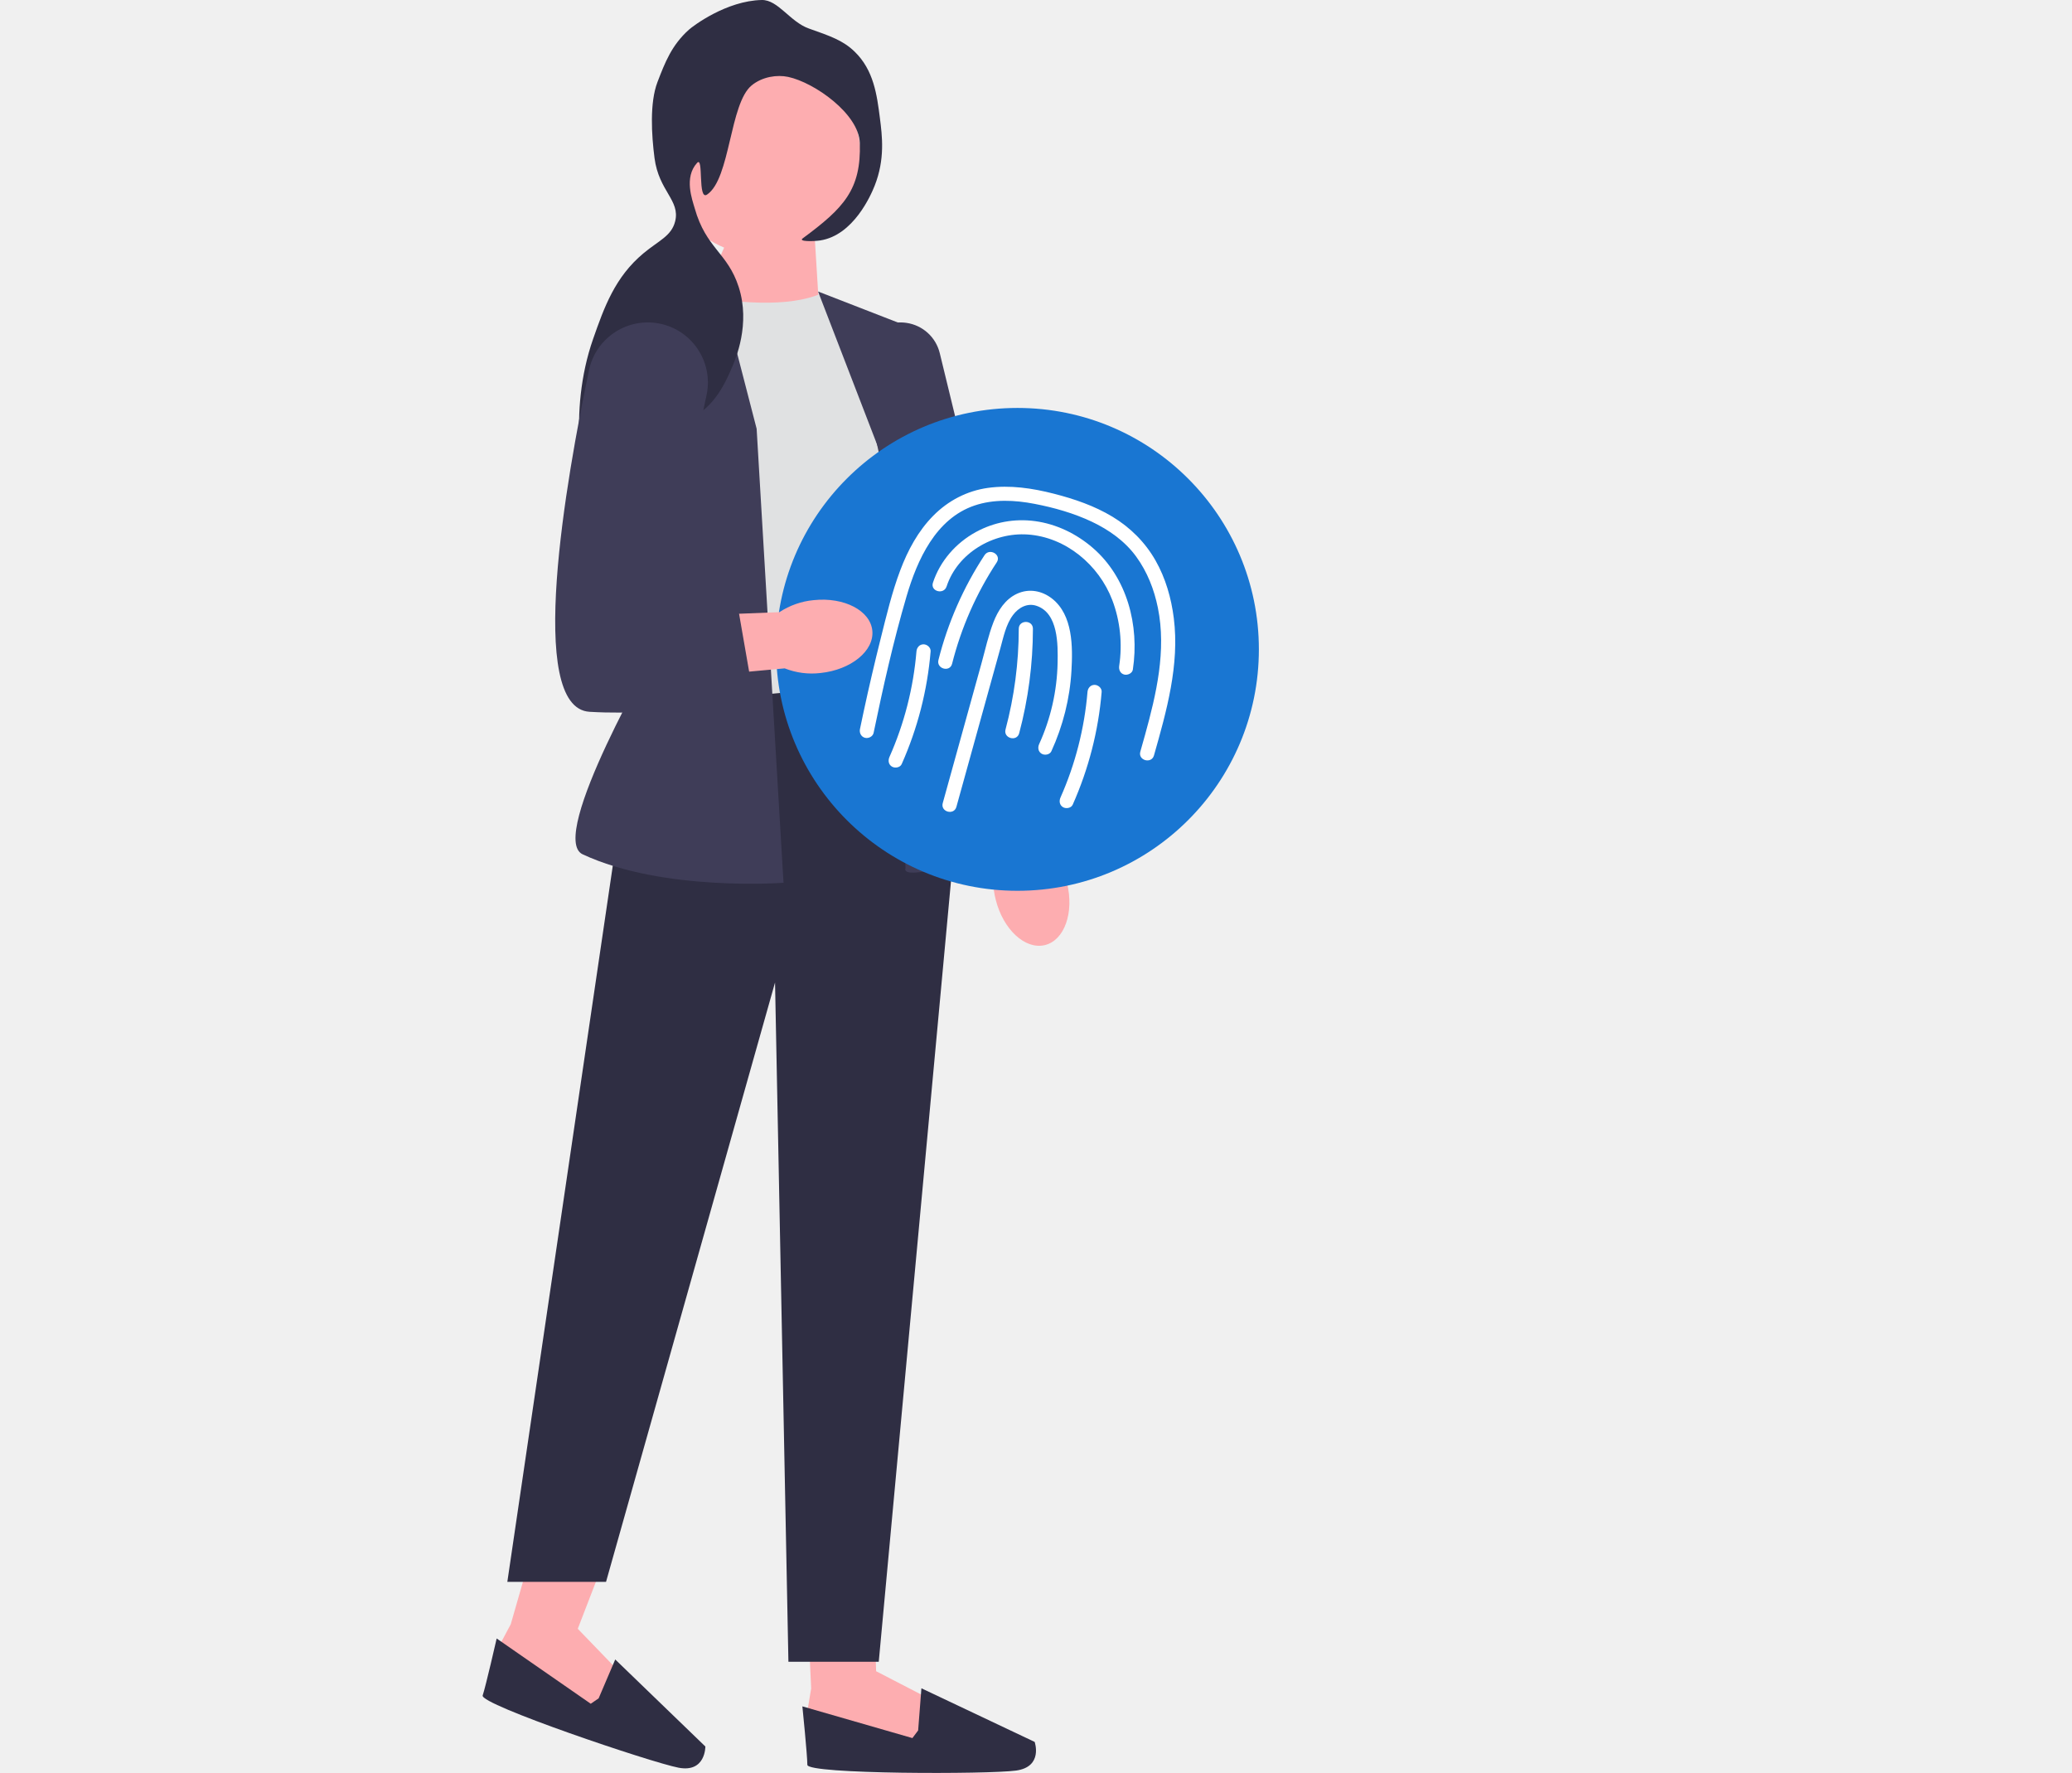
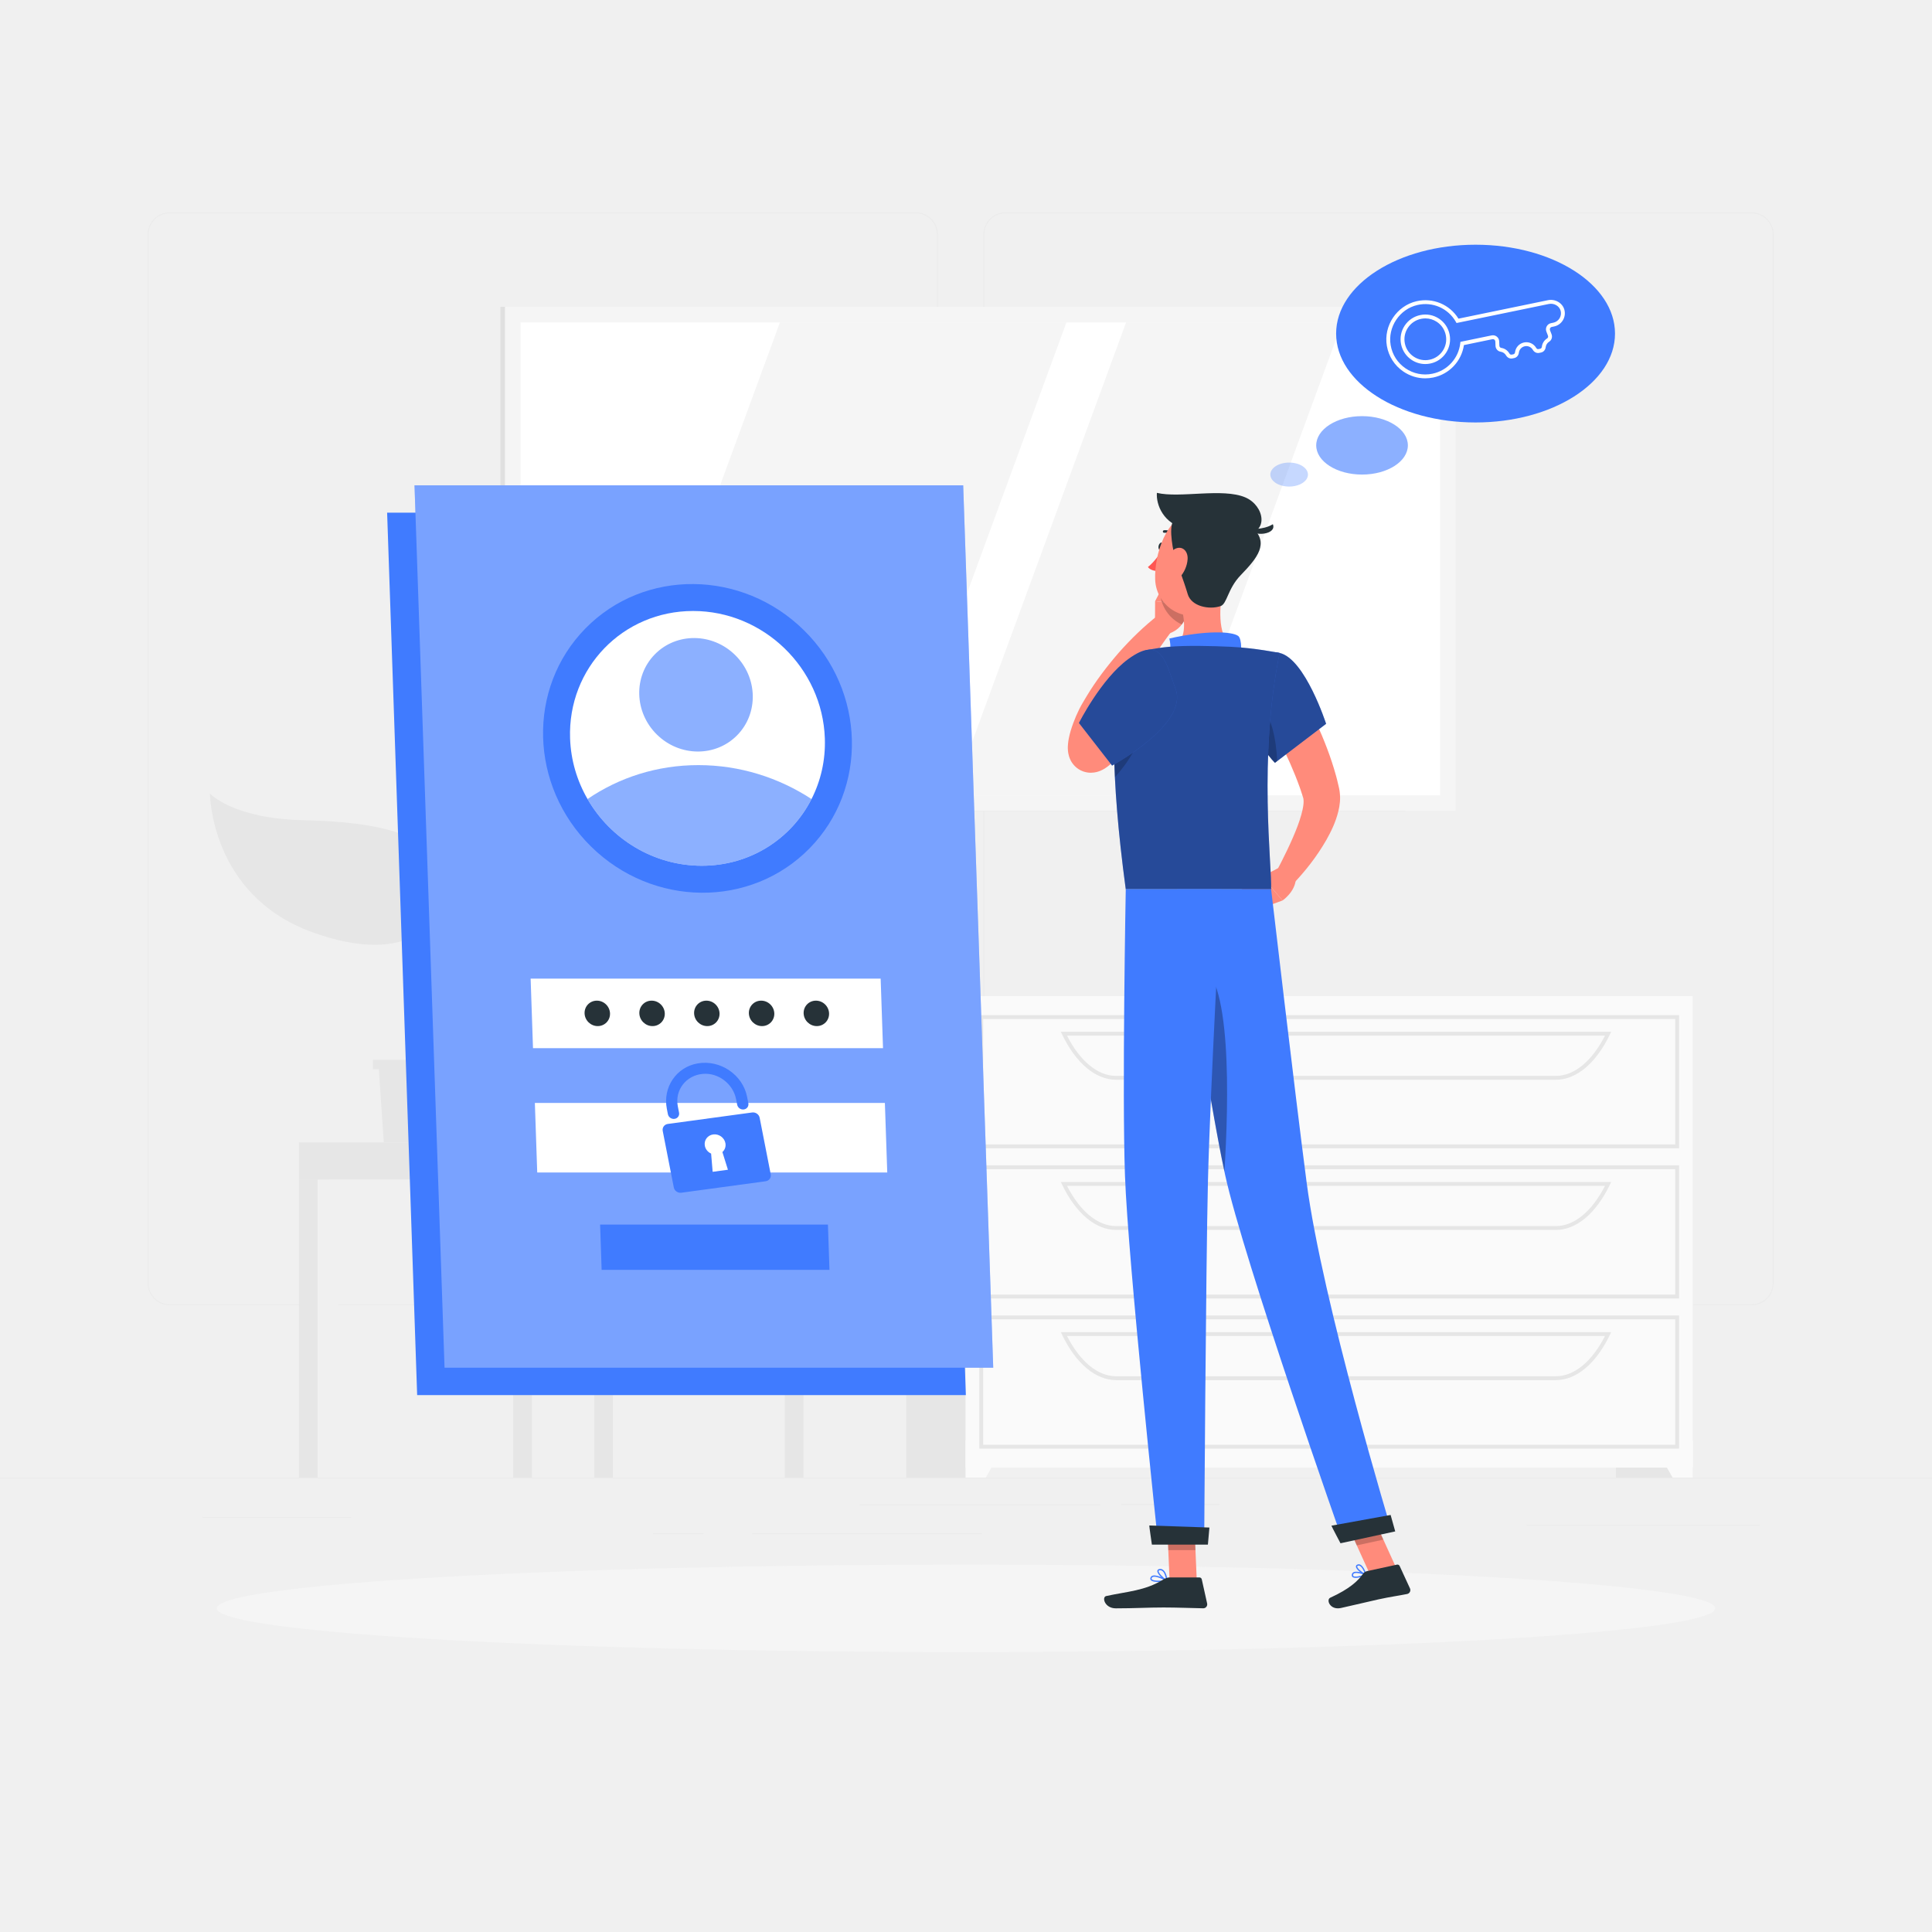
- <svg xmlns="http://www.w3.org/2000/svg" width="731.67" height="625.997" viewBox="0 0 731.67 625.997">
-   <path id="uuid-5ef434d5-ec3b-4be2-96d4-c13c471d6de8-482" d="M376.763,311.697c2.62,10.501-.885,20.354-7.829,22.007-6.944,1.653-14.695-5.518-17.315-16.023-1.106-4.182-1.156-8.566-.145-12.784l-10.519-44.63,21.864-4.459,8.049,44.471c2.886,3.291,4.907,7.207,5.894,11.418,0,0,0,0,0,0Z" fill="#fdadb0" />
-   <g>
-     <polygon points="285.095 566.897 286.442 596.149 285.093 604.244 289.814 613.687 326.913 617.734 328.937 600.196 309.376 590.078 308.807 573.55 285.095 566.897" fill="#fdadb0" />
-     <path d="M324.215,610.989l-2.024,2.698-38.852-11.196s1.753,17.267,1.753,20.639,64.08,3.373,73.723,2.024,6.546-10.118,6.546-10.118l-39.988-18.929-1.158,14.881h0Z" fill="#2f2e43" />
-   </g>
-   <g>
-     <polygon points="188.439 545.365 180.354 573.509 176.486 580.746 177.937 591.204 211.79 606.911 219.319 590.943 204.025 575.097 213.619 550.219 188.439 545.365" fill="#fdadb0" />
-     <path d="M211.392,599.657l-2.781,1.909-33.225-23.041s-3.865,16.92-4.945,20.115,59.631,23.703,69.198,25.51,9.44-7.491,9.44-7.491l-31.827-30.73-5.86,13.728h0l-0-0Z" fill="#2f2e43" />
-   </g>
-   <polygon points="287.71 83.967 289.127 106.973 246.169 109.152 259.471 78.842 287.71 83.967" fill="#fdadb0" />
-   <path d="M290.223,103.531c-11.514,5.136-29.931,3.731-50.802,0l-3.262,144.597s65.288,13.126,87.735-11.093l-11.814-118.145-21.857-15.359s0,0,0,0Z" fill="#e0e1e2" />
-   <polygon points="316.805 240.579 224.635 249.689 179.15 558.536 214.002 558.536 273.682 346.909 278.408 586.743 310.307 586.743 337.48 293.153 316.805 240.579" fill="#2f2e43" />
-   <path d="M252.524,94.671l-30.968,18.326c-11.731,6.942-17.261,20.957-13.431,34.039l23.934,81.747s-38.975,66.957-26.31,72.865c28.459,13.274,70.927,10.042,70.927,10.042l-9.491-160.309-14.66-56.709,0,0s0-0,0-0Z" fill="#3f3d58" />
-   <path d="M288.877,102.924l35.016,13.604,8.27,101.014,23.16,81.376c-39.228,14.319-35.565,7.646-35.565,7.646l-6.498-140.415-24.383-63.225,0,0s0-0,0-0Z" fill="#3f3d58" />
-   <path d="M340.031,297.196l-.12-.553-35.794-165.551c-1-4.626,.279-9.262,3.508-12.722,3.23-3.46,7.769-5.053,12.453-4.372,5.777,.84,10.402,5.048,11.782,10.721l39.316,161.606-31.146,10.871h-0Z" fill="#3f3d58" />
-   <circle cx="269.07" cy="55.227" r="34.852" fill="#fdadb0" />
-   <path d="M285.651,10.073c7.677,2.698,12.069,4.242,16.093,8.118,6.797,6.548,7.918,15.298,8.961,23.429,.815,6.36,1.87,14.584-1.855,23.98-1.271,3.206-7.437,17.492-19.238,19.298-2.318,.354-7.759,.448-6.191-.71,14.515-10.716,20.71-17.186,20.202-33.702-.315-10.262-15.996-21.342-25.308-23.334-3.922-.839-9.144-.073-12.889,3.002-7.826,6.424-7.492,32.991-15.744,38.544-3.394,2.284-1.132-13.793-3.524-11.186-4.718,5.144-1.692,13.022-.844,16.022,4.022,14.231,11.604,15.624,15.532,27.776,4.241,13.12-1.097,25.473-2.362,28.402-2.202,5.096-5.98,13.841-14.614,18.036-10.958,5.325-19.596-1.609-24.69,4.336-2.848,3.323-1.307,6.843-6.451,17.18-1.679,3.374-2.519,5.062-3.262,5.002-3.517-.283-9.212-28.438-.002-54.658,3.865-11.004,7.652-21.784,17.803-30.215,5.367-4.457,9.868-6.061,11.149-11.265,1.83-7.436-5.77-10.609-7.293-22.341-1.042-8.024-1.773-19.499,1.06-26.854,2.675-6.946,4.997-12.975,11.076-18.442,1.46-1.313,13.245-10.238,25.741-10.49,5.753-.116,9.979,7.728,16.649,10.072h0Z" fill="#2f2e43" />
-   <g>
-     <circle cx="359.294" cy="229.28" r="85.243" fill="#1976d2" />
+ <svg xmlns="http://www.w3.org/2000/svg" version="1.1" x="0px" y="0px" viewBox="0 0 500 500" style="enable-background:new 0 0 500 500;" xml:space="preserve">
+   <g id="Background_Complete">
    <g>
-       <path d="M337.725,284.894c5.175-18.666,10.349-37.333,15.524-55.999,1.102-3.974,1.954-8.388,4.476-11.76,1.949-2.607,5.016-4.313,8.261-3.241,7.737,2.556,7.612,13.721,7.475,20.235-.207,9.833-2.427,19.643-6.513,28.594-.56,1.227-.35,2.691,.897,3.42,1.075,.629,2.857,.337,3.42-.897,4.091-8.962,6.523-18.555,7.089-28.398,.488-8.493,.525-19.693-6.837-25.482-3.598-2.829-8.19-3.67-12.408-1.714-4.168,1.932-6.714,5.933-8.315,10.076-1.78,4.606-2.84,9.546-4.158,14.299l-4.246,15.316c-3.162,11.407-6.325,22.814-9.487,34.222-.861,3.105,3.962,4.431,4.821,1.329h0v0h-0Z" fill="#fff" />
-       <path d="M359.896,258.897c3.202-12.019,4.838-24.447,4.852-36.885,.004-3.217-4.996-3.222-5,0-.013,12.017-1.579,23.944-4.673,35.556-.829,3.113,3.993,4.44,4.821,1.329h-0Z" fill="#fff" />
-       <path d="M308.494,258.752c3.351-16.157,6.978-32.366,11.629-48.204,3.771-12.843,10.274-27.397,23.998-32.054,6.816-2.313,14.204-1.94,21.18-.598,6.918,1.331,13.925,3.311,20.301,6.34,6.036,2.867,11.619,6.82,15.592,12.264,3.922,5.375,6.365,11.612,7.681,18.107,3.055,15.073-.541,30.471-4.57,44.999-.536,1.934-1.084,3.864-1.633,5.794-.881,3.101,3.942,4.424,4.821,1.329,4.452-15.663,9.077-32.025,7.003-48.463-.897-7.109-2.891-14.093-6.445-20.35-3.642-6.412-8.896-11.653-15.195-15.462-6.353-3.842-13.504-6.288-20.665-8.123-7.606-1.95-15.522-3.15-23.356-2.06-7.387,1.027-14.043,4.53-19.274,9.818-5.359,5.418-8.983,12.187-11.657,19.262-2.949,7.803-4.875,15.999-6.904,24.077-2.144,8.538-4.145,17.112-6,25.717-.451,2.091-.892,4.184-1.327,6.278-.274,1.321,.385,2.701,1.746,3.075,1.239,.34,2.8-.418,3.075-1.746h0Z" fill="#fff" />
-       <path d="M334.263,207.066c3.899-11.831,16.455-19.156,28.611-18.344,13.475,.9,25.154,10.741,29.885,23.124,2.811,7.358,3.636,15.457,2.454,23.243-.202,1.333,.336,2.688,1.746,3.075,1.182,.325,2.871-.403,3.075-1.746,2.362-15.562-1.979-32.52-14.226-43.043-5.743-4.935-12.777-8.35-20.307-9.373-7.241-.983-14.541,.357-20.952,3.882-7.032,3.867-12.587,10.205-15.108,17.854-1.009,3.063,3.817,4.376,4.821,1.329h0l0-0Z" fill="#fff" />
-       <path d="M323.625,229.998c-1.074,12.826-4.307,25.509-9.537,37.273-.548,1.233-.358,2.686,.897,3.42,1.065,.623,2.869,.343,3.42-.897,5.614-12.626,9.066-26.024,10.219-39.796,.113-1.347-1.23-2.5-2.5-2.5-1.446,0-2.387,1.149-2.5,2.5h0Z" fill="#fff" />
-       <path d="M384.021,244.315c-1.074,12.826-4.307,25.509-9.537,37.273-.548,1.233-.358,2.686,.897,3.42,1.065,.623,2.869,.343,3.42-.897,5.614-12.626,9.066-26.024,10.219-39.796,.113-1.347-1.23-2.5-2.5-2.5-1.446,0-2.387,1.149-2.5,2.5h0l0-0Z" fill="#fff" />
-       <path d="M336.205,234.364c3.215-12.749,8.542-24.831,15.769-35.814,1.774-2.696-2.554-5.203-4.317-2.524-7.444,11.313-12.962,23.878-16.273,37.009-.787,3.121,4.034,4.452,4.821,1.329h0v0h-0Z" fill="#fff" />
+       <rect y="382.398" style="fill:#EBEBEB;" width="500" height="0.25" />
+       <rect x="290.208" y="389.208" style="fill:#EBEBEB;" width="25.459" height="0.25" />
+       <rect x="395.111" y="394.619" style="fill:#EBEBEB;" width="60.333" height="0.25" />
+       <rect x="222.459" y="389.333" style="fill:#EBEBEB;" width="62.333" height="0.25" />
+       <rect x="169" y="396.814" style="fill:#EBEBEB;" width="13.041" height="0.25" />
+       <rect x="194.708" y="396.814" style="fill:#EBEBEB;" width="59.376" height="0.25" />
+       <rect x="52.459" y="392.592" style="fill:#EBEBEB;" width="38.454" height="0.25" />
+       <path style="fill:#EBEBEB;" d="M237.014,337.8H43.915c-3.147,0-5.708-2.561-5.708-5.708V60.66c0-3.147,2.561-5.708,5.708-5.708    h193.099c3.146,0,5.707,2.561,5.707,5.708v271.432C242.721,335.239,240.16,337.8,237.014,337.8z M43.915,55.203    c-3.01,0-5.458,2.448-5.458,5.458v271.432c0,3.01,2.448,5.458,5.458,5.458h193.099c3.009,0,5.457-2.448,5.457-5.458V60.66    c0-3.009-2.448-5.458-5.457-5.458H43.915z" />
+       <path style="fill:#EBEBEB;" d="M453.31,337.8H260.212c-3.147,0-5.707-2.561-5.707-5.708V60.66c0-3.147,2.561-5.708,5.707-5.708    H453.31c3.148,0,5.708,2.561,5.708,5.708v271.432C459.019,335.239,456.458,337.8,453.31,337.8z M260.212,55.203    c-3.009,0-5.457,2.448-5.457,5.458v271.432c0,3.01,2.448,5.458,5.457,5.458H453.31c3.01,0,5.458-2.448,5.458-5.458V60.66    c0-3.009-2.448-5.458-5.458-5.458H260.212z" />
+     </g>
+     <g>
+       <g>
+         <g>
+           <polygon style="fill:#E6E6E6;" points="195.962,295.667 129.561,295.667 125.53,249.167 191.931,249.167     " />
+           <polygon style="fill:#F0F0F0;" points="199.401,295.667 133.001,295.667 128.97,249.167 195.37,249.167     " />
+           <polygon style="fill:#FFFFFF;" points="142.077,285.681 139.863,259.152 186.293,259.152 188.506,285.681     " />
+         </g>
+         <g>
+           <rect x="203.099" y="295.667" style="fill:#E6E6E6;" width="7.791" height="86.73" />
+           <rect x="207.938" y="295.667" style="fill:#F0F0F0;" width="5.411" height="86.73" />
+           <rect x="137.939" y="295.667" transform="matrix(-1 -1.224647e-16 1.224647e-16 -1 351.2875 600.9061)" style="fill:#F0F0F0;" width="75.409" height="9.573" />
+           <rect x="132.814" y="305.239" style="fill:#E6E6E6;" width="7.791" height="77.157" />
+           <rect x="137.653" y="305.239" style="fill:#F0F0F0;" width="5.411" height="77.157" />
+           <rect x="77.357" y="305.239" style="fill:#E6E6E6;" width="7.791" height="77.157" />
+           <rect x="82.196" y="305.239" style="fill:#F0F0F0;" width="5.411" height="77.157" />
+           <rect x="153.796" y="305.239" style="fill:#E6E6E6;" width="7.791" height="77.157" />
+           <rect x="158.635" y="305.239" style="fill:#F0F0F0;" width="5.411" height="77.157" />
+           <rect x="77.357" y="295.667" style="fill:#E6E6E6;" width="60.582" height="9.573" />
+         </g>
+       </g>
+       <g>
+         <g>
+           <rect x="129.508" y="79.414" style="fill:#E0E0E0;" width="234.33" height="130.456" />
+           <rect x="130.691" y="79.414" style="fill:#F5F5F5;" width="246.015" height="130.456" />
+           <rect x="192.49" y="25.653" transform="matrix(-1.836970e-16 1 -1 -1.836970e-16 398.3402 -109.0576)" style="fill:#FFFFFF;" width="122.417" height="237.976" />
+           <polygon style="fill:#F5F5F5;" points="231.066,205.85 275.996,83.433 201.846,83.433 156.916,205.85     " />
+           <polygon style="fill:#F5F5F5;" points="302.441,205.85 347.37,83.433 291.434,83.433 246.505,205.85     " />
+         </g>
+       </g>
+       <g>
+         <g>
+           <rect x="418.192" y="257.803" style="fill:#E6E6E6;" width="19.919" height="124.595" />
+           <polygon style="fill:#FAFAFA;" points="432.874,382.398 438.111,382.398 438.111,372.805 427.382,372.805     " />
+           <rect x="234.535" y="257.803" style="fill:#E6E6E6;" width="19.919" height="124.595" />
+           <rect x="249.883" y="257.803" style="fill:#FAFAFA;" width="188.228" height="122.007" />
+           <path style="fill:#E6E6E6;" d="M434.548,297.169H253.446v-34.458h181.102V297.169z M254.446,296.169h179.102v-32.458H254.446      V296.169z" />
+           <path style="fill:#E6E6E6;" d="M402.667,279.441H288.845c-5.286,0-10.375-4.264-13.96-11.698l-0.346-0.717h142.435l-0.346,0.717      C413.043,275.177,407.954,279.441,402.667,279.441z M276.141,268.026c3.384,6.631,7.984,10.415,12.704,10.415h113.822      c4.72,0,9.321-3.784,12.705-10.415H276.141z" />
+           <polygon style="fill:#FAFAFA;" points="255.121,382.398 249.883,382.398 249.883,372.805 260.612,372.805     " />
+           <path style="fill:#E6E6E6;" d="M434.548,336.036H253.446v-34.458h181.102V336.036z M254.446,335.036h179.102v-32.458H254.446      V335.036z" />
+           <path style="fill:#E6E6E6;" d="M402.667,318.307H288.845c-5.286,0-10.375-4.264-13.96-11.698l-0.346-0.717h142.435l-0.346,0.717      C413.043,314.044,407.954,318.307,402.667,318.307z M276.141,306.892c3.384,6.631,7.984,10.415,12.704,10.415h113.822      c4.721,0,9.321-3.784,12.705-10.415H276.141z" />
+           <path style="fill:#E6E6E6;" d="M434.548,374.902H253.446v-34.459h181.102V374.902z M254.446,373.902h179.102v-32.459H254.446      V373.902z" />
+           <path style="fill:#E6E6E6;" d="M402.667,357.173H288.845c-5.286,0-10.375-4.264-13.96-11.698l-0.346-0.717h142.435l-0.346,0.717      C413.043,352.91,407.954,357.173,402.667,357.173z M276.141,345.758c3.384,6.631,7.984,10.415,12.704,10.415h113.822      c4.721,0,9.321-3.784,12.705-10.415H276.141z" />
+         </g>
+       </g>
+       <g>
+         <polygon style="fill:#E6E6E6;" points="120.983,274.283 120.983,276.701 119.435,276.701 118.157,295.667 99.322,295.667      98.045,276.701 96.497,276.701 96.497,274.283    " />
+         <path style="fill:#E6E6E6;" d="M114.784,227.211c-1.548-11.297-16.795-14.524-36.142-14.938     c-18.411-0.393-24.308-6.908-24.308-6.908s0.058,26.379,26.587,35.93C106.112,250.364,116.335,238.528,114.784,227.211z" />
+         <path style="fill:#E6E6E6;" d="M105.379,252.824c0.323-4.647,7.742-13.186,25.587-9.304c12.904,2.807,17.701-3.882,17.701-3.882     s-1.195,18.879-20.601,24.555C109.638,269.583,104.81,260.996,105.379,252.824z" />
+         <path style="fill:#E6E6E6;" d="M109.45,281.404c0.195,0,0.389-0.083,0.526-0.244c1.294-1.529,0.235-5.19-1.229-10.258     c-1.88-6.504-4.219-14.597-2.238-20.475c1.118-3.318,2.502-6.243,3.839-9.073c2.801-5.924,5.22-11.04,3.202-16.383     c-0.134-0.356-0.531-0.535-0.887-0.401c-0.355,0.134-0.535,0.531-0.401,0.887c1.811,4.796-0.382,9.435-3.159,15.308     c-1.292,2.731-2.755,5.827-3.899,9.221c-2.119,6.286,0.287,14.609,2.22,21.297c1.14,3.944,2.318,8.021,1.501,8.987     c-0.245,0.29-0.209,0.724,0.081,0.97C109.135,281.35,109.293,281.404,109.45,281.404z" />
+       </g>
    </g>
  </g>
-   <path id="uuid-ed8d5917-2465-4251-8a73-24d647765b28-483" d="M287.343,211.895c10.763-1.132,20.032,3.711,20.702,10.817,.67,7.106-7.511,13.783-18.278,14.914-4.295,.513-8.643-.048-12.68-1.637l-45.66,4.201-1.371-22.272,45.159-1.776c3.661-2.399,7.82-3.855,12.128-4.246,0,0,0,0,0,0Z" fill="#fdadb0" />
-   <path d="M231.713,114.053h-0c-11.053-1.557-21.422,5.711-23.719,16.633-8.015,38.108-22.397,119.281,.192,120.637,29.536,1.772,57.891-5.316,57.891-5.316l-7.089-40.76-23.038-2.363,13.552-63.386c2.573-12.035-5.601-23.728-17.788-25.444l0-0Z" fill="#3f3d58" />
+   <g id="Background_Simple" style="display:none;">
+     <g style="display:inline;">
+       <path style="fill:#407BFF;" d="M401.846,174.319c-6.792,54.216-54.298,108.35-106.533,143.215    C160.271,408.349,29.8,254.244,62.722,198.895c24.713-56.144,101.785-40.721,134.573-62.792    C381.586,11.179,408.24,128.945,401.846,174.319z" />
+       <path style="opacity:0.9;fill:#FFFFFF;" d="M401.846,174.319c-6.792,54.216-54.298,108.35-106.533,143.215    C160.271,408.349,29.8,254.244,62.722,198.895c24.713-56.144,101.785-40.721,134.573-62.792    C381.586,11.179,408.24,128.945,401.846,174.319z" />
+     </g>
+   </g>
+   <g id="Shadow_1_">
+     <ellipse id="_x3C_Path_x3E__191_" style="fill:#F5F5F5;" cx="250" cy="416.238" rx="193.889" ry="11.323" />
+   </g>
+   <g id="Login">
+     <g>
+       <polygon style="fill:#407BFF;" points="249.96,361.048 107.96,361.048 100.188,132.681 242.188,132.681   " />
+       <g>
+         <polygon style="fill:#407BFF;" points="257.047,353.961 115.047,353.961 107.274,125.594 249.274,125.594    " />
+         <polygon style="opacity:0.3;fill:#FFFFFF;" points="257.047,353.961 115.047,353.961 107.274,125.594 249.274,125.594    " />
+       </g>
+       <g>
+         <ellipse transform="matrix(0.7011 -0.7131 0.7131 0.7011 -82.3091 185.8367)" style="fill:#407BFF;" cx="180.503" cy="191.093" rx="39.269" ry="40.629" />
+         <path style="fill:#FFFFFF;" d="M213.469,191.089c0.194,5.693-1.068,11.038-3.449,15.703     c-5.211,10.275-15.862,17.263-28.395,17.263c-12.532,0-23.659-6.988-29.57-17.263c-2.698-4.664-4.324-10.009-4.518-15.703     c-0.62-18.21,13.635-32.966,31.844-32.966C197.59,158.123,212.849,172.879,213.469,191.089z" />
+         <path style="opacity:0.6;fill:#407BFF;" d="M210.019,206.792c-5.211,10.275-15.862,17.263-28.395,17.263     c-12.532,0-23.659-6.988-29.57-17.263c8.111-5.544,17.96-8.781,28.683-8.781C191.462,198.011,201.531,201.247,210.019,206.792z" />
+         <ellipse transform="matrix(0.7011 -0.7131 0.7131 0.7011 -74.3786 182.1882)" style="opacity:0.6;fill:#407BFF;" cx="180.119" cy="179.811" rx="14.437" ry="14.937" />
+       </g>
+       <polygon style="fill:#FFFFFF;" points="228.524,271.261 137.94,271.261 137.327,253.261 227.912,253.261   " />
+       <polygon style="fill:#FFFFFF;" points="229.62,303.434 139.035,303.434 138.422,285.434 229.007,285.434   " />
+       <path style="fill:#407BFF;" d="M194.658,287.908l-21.829,2.968c-0.897,0.122-1.487,0.939-1.317,1.807l2.866,14.628    c0.171,0.874,1.042,1.486,1.939,1.365l21.829-2.968c0.897-0.122,1.488-0.933,1.317-1.807l-2.866-14.628    C196.427,288.404,195.555,287.786,194.658,287.908z M188.386,302.727l-3.952,0.538l-0.398-4.721    c-0.841-0.371-1.45-1.117-1.622-1.996c-0.28-1.43,0.686-2.755,2.153-2.955c1.462-0.199,2.883,0.802,3.164,2.232    c0.172,0.879-0.121,1.747-0.776,2.322L188.386,302.727z" />
+       <path style="fill:#407BFF;" d="M192.504,287.124L192.504,287.124c-0.798,0.108-1.568-0.434-1.72-1.211l-0.281-1.432    c-0.772-3.941-4.54-6.916-8.619-6.561c-4.36,0.38-7.283,4.23-6.467,8.394l0.322,1.645c0.152,0.777-0.371,1.495-1.169,1.603l0,0    c-0.798,0.108-1.568-0.434-1.72-1.211l-0.273-1.396c-1.076-5.492,2.381-10.772,7.974-11.745c5.88-1.024,11.678,2.942,12.799,8.665    l0.322,1.645C193.824,286.297,193.301,287.015,192.504,287.124z" />
+       <polygon style="fill:#407BFF;" points="214.667,328.639 155.703,328.639 155.305,316.922 214.268,316.922   " />
+       <path style="fill:#263238;" d="M186.218,262.261c0.062,1.818-1.362,3.292-3.18,3.292s-3.342-1.474-3.404-3.292    c-0.062-1.818,1.362-3.292,3.18-3.292S186.156,260.443,186.218,262.261z" />
+       <path style="fill:#263238;" d="M172.045,262.261c0.062,1.818-1.362,3.292-3.18,3.292c-1.818,0-3.342-1.474-3.404-3.292    c-0.062-1.818,1.362-3.292,3.18-3.292S171.983,260.443,172.045,262.261z" />
+       <path style="fill:#263238;" d="M157.872,262.261c0.062,1.818-1.362,3.292-3.18,3.292c-1.818,0-3.342-1.474-3.404-3.292    c-0.062-1.818,1.362-3.292,3.18-3.292C156.286,258.969,157.81,260.443,157.872,262.261z" />
+       <path style="fill:#263238;" d="M200.391,262.261c0.062,1.818-1.362,3.292-3.18,3.292s-3.342-1.474-3.404-3.292    c-0.062-1.818,1.362-3.292,3.18-3.292C198.805,258.969,200.329,260.443,200.391,262.261z" />
+       <path style="fill:#263238;" d="M214.564,262.261c0.062,1.818-1.362,3.292-3.18,3.292c-1.818,0-3.342-1.474-3.404-3.292    c-0.062-1.818,1.362-3.292,3.18-3.292S214.503,260.443,214.564,262.261z" />
+     </g>
+   </g>
+   <g id="Character_1_">
+     <g>
+       <path style="fill:#FF8B7B;" d="M333.91,174.281c1.333,2.135,2.435,4.184,3.579,6.311c1.139,2.106,2.169,4.273,3.18,6.456    c1.989,4.383,3.769,8.905,5.099,13.731c0.178,0.592,0.314,1.22,0.462,1.835l0.219,0.925l0.109,0.462l0.13,0.762    c0.286,2.032,0.035,3.689-0.312,5.151c-0.717,2.914-1.873,5.238-3.112,7.456c-2.529,4.391-5.481,8.131-8.886,11.673l-4.211-3.188    c2.076-3.94,4.128-8.068,5.637-12.037c0.731-1.974,1.346-3.983,1.526-5.632c0.087-0.811,0.029-1.508-0.083-1.767l-0.395-1.222    c-0.164-0.502-0.31-1.001-0.508-1.507c-1.441-4.035-3.274-8.088-5.269-12.084c-1.967-3.981-4.147-8.034-6.293-11.817    L333.91,174.281z" />
+       <path style="fill:#FF8B7B;" d="M331.236,224.425l-4.591,2.437l5.278,6.18c0,0,3.295-2.229,3.444-5.633L331.236,224.425z" />
+       <polygon style="fill:#FF8B7B;" points="320.466,230.673 326.122,235.16 331.923,233.043 326.644,226.863   " />
+       <path style="fill:#263238;" d="M301.151,141.564c-0.113,0.556-0.499,0.947-0.863,0.873c-0.363-0.074-0.566-0.584-0.453-1.14    c0.113-0.556,0.499-0.947,0.863-0.873C301.061,140.498,301.264,141.009,301.151,141.564z" />
+       <path style="fill:#FF5652;" d="M300.703,142.522c0,0-1.916,2.95-3.622,4.215c0.797,1.118,2.555,1.038,2.555,1.038L300.703,142.522    z" />
+       <path style="fill:#FF8B7B;" d="M298.901,162.138l0.043-6.554l8.68,1.049c0,0-0.149,5.636-4.996,7.293L298.901,162.138z" />
+       <polygon style="fill:#FF8B7B;" points="301.396,150.864 307.508,152.62 307.625,156.633 298.944,155.584   " />
+       <path style="opacity:0.2;" d="M307.51,152.62l-6.11-1.76l-1.19,2.28c0.15,3.87,2.51,7.05,5.64,8.48c1.7-2.23,1.77-4.99,1.77-4.99    L307.51,152.62z" />
+       <path style="fill:#263238;" d="M303.814,138.891c0.081,0,0.162-0.029,0.226-0.089c0.135-0.125,0.143-0.336,0.018-0.471    c-1.251-1.354-2.769-1.113-2.835-1.102c-0.181,0.031-0.303,0.203-0.272,0.384c0.031,0.181,0.205,0.302,0.383,0.273l0,0    c0.05-0.008,1.237-0.182,2.235,0.898C303.635,138.855,303.724,138.891,303.814,138.891z" />
+       <path style="fill:#FF8B7B;" d="M316.591,151.683c-1.009,5.146-1.618,12.275,1.982,15.709c0,0-1.407,5.22-10.968,5.22    c-10.514,0-5.058-4.581-5.058-4.581c4.37-1.356,4.332-6.334,3.332-10.333L316.591,151.683z" />
+       <path style="fill:#407BFF;" d="M320.542,170.833c0.936-1.326,0.899-5.515-0.101-6.254c-1.614-1.193-8.517-1.467-17.816,0.671    c1.001,4.058-1.143,6.185-1.143,6.185L320.542,170.833z" />
+       <path style="fill:#407BFF;" d="M351.795,408.237c-0.706,0.153-1.411,0.193-1.751-0.096c-0.143-0.122-0.286-0.354-0.161-0.774    c0.066-0.221,0.21-0.386,0.429-0.49c0.95-0.453,3.132,0.436,3.225,0.474c0.061,0.025,0.101,0.083,0.103,0.149    c0.002,0.066-0.035,0.126-0.094,0.155C353.212,407.816,352.504,408.084,351.795,408.237z M350.651,407.113    c-0.072,0.016-0.137,0.037-0.195,0.065c-0.132,0.063-0.215,0.156-0.253,0.284c-0.089,0.3,0.022,0.394,0.059,0.425    c0.378,0.322,1.783,0.025,2.772-0.371C352.362,407.28,351.276,406.978,350.651,407.113z" />
+       <path style="fill:#407BFF;" d="M353.509,407.668c-0.027,0.006-0.055,0.005-0.082-0.003c-0.795-0.232-2.496-1.441-2.517-2.238    c-0.004-0.145,0.047-0.407,0.426-0.539c0.246-0.086,0.494-0.066,0.738,0.059c0.94,0.48,1.534,2.428,1.559,2.511    c0.018,0.059,0.002,0.122-0.041,0.165C353.568,407.646,353.54,407.661,353.509,407.668z M351.518,405.182    c-0.024,0.005-0.049,0.012-0.073,0.02c-0.206,0.072-0.203,0.173-0.202,0.216c0.012,0.472,1.135,1.42,1.958,1.804    c-0.206-0.562-0.676-1.671-1.278-1.978C351.785,405.173,351.652,405.153,351.518,405.182z" />
+       <path style="fill:#407BFF;" d="M299.865,409.417c-0.903,0-1.775-0.124-2.067-0.53c-0.102-0.142-0.183-0.384,0.014-0.728    c0.11-0.193,0.288-0.324,0.528-0.39c1.171-0.318,3.629,1.082,3.733,1.142c0.06,0.035,0.092,0.103,0.081,0.171    s-0.064,0.123-0.132,0.137C301.573,409.309,300.706,409.417,299.865,409.417z M298.749,408.053c-0.117,0-0.226,0.012-0.322,0.038    c-0.154,0.042-0.26,0.118-0.326,0.233c-0.118,0.207-0.075,0.31-0.032,0.368c0.327,0.455,2.105,0.465,3.413,0.28    C300.829,408.638,299.571,408.053,298.749,408.053z" />
+       <path style="fill:#407BFF;" d="M301.989,409.223c-0.023,0-0.046-0.005-0.068-0.015c-0.849-0.381-2.531-1.902-2.402-2.698    c0.03-0.187,0.163-0.419,0.62-0.466c0.342-0.035,0.651,0.062,0.924,0.286c0.895,0.735,1.084,2.629,1.092,2.71    c0.006,0.059-0.021,0.117-0.069,0.151C302.058,409.212,302.023,409.223,301.989,409.223z M300.273,406.371    c-0.033,0-0.066,0.002-0.1,0.005c-0.3,0.03-0.319,0.148-0.325,0.187c-0.077,0.477,1.065,1.673,1.932,2.193    c-0.09-0.553-0.341-1.687-0.928-2.169C300.675,406.443,300.484,406.371,300.273,406.371z" />
+       <polygon style="fill:#FF8B7B;" points="309.724,409.056 302.69,409.056 301.99,392.768 309.023,392.768   " />
+       <polygon style="fill:#FF8B7B;" points="361.349,405.8 354.475,407.288 347.573,392.117 354.447,390.628   " />
+       <path style="fill:#263238;" d="M353.814,406.598l7.723-1.672c0.281-0.061,0.567,0.082,0.687,0.343l2.681,5.817    c0.278,0.603-0.09,1.311-0.742,1.44c-2.706,0.537-4.05,0.663-7.447,1.398c-2.09,0.452-6.807,1.602-9.692,2.226    c-2.822,0.611-3.88-2.147-2.755-2.661c5.046-2.305,7.154-4.335,8.52-6.227C353.036,406.921,353.403,406.687,353.814,406.598z" />
+       <path style="fill:#263238;" d="M302.736,408.242h7.681c0.288,0,0.536,0.2,0.599,0.48l1.389,6.252    c0.144,0.648-0.348,1.262-1.012,1.251c-2.771-0.047-6.775-0.21-10.257-0.21c-4.072,0-7.589,0.222-12.365,0.222    c-2.888,0-3.689-2.919-2.48-3.184c5.503-1.204,9.995-1.333,14.75-4.264C301.559,408.471,302.129,408.242,302.736,408.242z" />
+       <g>
+         <path style="fill:#407BFF;" d="M331.167,168.982c6.592,1.511,12.028,18.341,12.028,18.341l-13.238,10.09     c0,0-4.859-4.581-7.021-12.999C320.669,175.593,324.426,167.437,331.167,168.982z" />
+         <path style="opacity:0.4;" d="M331.167,168.982c6.592,1.511,12.028,18.341,12.028,18.341l-13.238,10.09     c0,0-4.859-4.581-7.021-12.999C320.669,175.593,324.426,167.437,331.167,168.982z" />
+       </g>
+       <path style="fill:#FF8B7B;" d="M296.502,189.067c-1.645,1.775-3.285,3.354-4.984,4.979c-0.843,0.808-1.705,1.6-2.586,2.377    l-1.328,1.163l-0.334,0.289c-0.162,0.139-0.359,0.304-0.57,0.465c-0.44,0.325-0.922,0.704-1.932,1.141    c-0.535,0.206-1.223,0.479-2.432,0.503c-0.575,0.009-1.355-0.091-2.1-0.373c-0.761-0.282-1.497-0.77-2.001-1.272    c-1.046-1.051-1.362-1.973-1.568-2.59c-0.191-0.636-0.246-1.09-0.285-1.487c-0.063-0.776-0.023-1.301,0.02-1.787    c0.047-0.48,0.113-0.895,0.186-1.287c0.294-1.542,0.71-2.786,1.161-4.032c0.457-1.233,0.963-2.417,1.554-3.614    c0.635-1.274,1.248-2.198,1.859-3.263c2.471-4.13,5.371-7.902,8.452-11.457c3.148-3.531,6.452-6.759,10.251-9.717l3.681,3.787    c-2.586,3.459-5.128,7.166-7.477,10.822c-2.347,3.683-4.524,7.433-6.398,11.246c-0.432,0.942-0.965,1.974-1.265,2.762    c-0.351,0.861-0.673,1.786-0.938,2.697c-0.262,0.9-0.473,1.838-0.568,2.526c-0.022,0.166-0.033,0.311-0.033,0.395    c-0.003,0.077,0.017,0.12,0.007-0.093c-0.01-0.116-0.021-0.289-0.129-0.655c-0.122-0.348-0.312-1.007-1.154-1.859    c-0.406-0.399-1.016-0.817-1.648-1.043c-0.611-0.239-1.25-0.309-1.684-0.307c-0.925,0.021-1.338,0.21-1.612,0.308    c-0.49,0.212-0.5,0.269-0.495,0.247l0.384-0.35l1.201-1.1l2.391-2.239c1.582-1.491,3.174-3.081,4.677-4.557L296.502,189.067z" />
+       <path style="opacity:0.2;" d="M325.517,181.358c3.581,3.543,4.749,9.996,5.027,15.606l-0.584,0.45c0,0-4.864-4.586-7.028-13.002    c-0.134-0.526-0.249-1.053-0.345-1.57L325.517,181.358z" />
+       <g>
+         <path style="fill:#407BFF;" d="M289.508,176.035c-1.438,7.599-2.338,23.203,1.837,54.105h37.621     c0.259-5.775-3.37-33.947,2.201-61.158c0,0-6.449-1.294-12.594-1.59c-4.807-0.232-11.767-0.385-15.993,0.001     c-1.764,0.161-3.495,0.416-5.038,0.689C293.474,168.801,290.276,171.976,289.508,176.035z" />
+         <path style="opacity:0.4;" d="M289.508,176.035c-1.438,7.599-2.338,23.203,1.837,54.105h37.621     c0.259-5.775-3.37-33.947,2.201-61.158c0,0-6.449-1.294-12.594-1.59c-4.807-0.232-11.767-0.385-15.993,0.001     c-1.764,0.161-3.495,0.416-5.038,0.689C293.474,168.801,290.276,171.976,289.508,176.035z" />
+       </g>
+       <path style="opacity:0.2;" d="M295.265,187.266l-6.798-1.628c-0.211,4.117-0.23,9.22,0.077,15.53    C291.675,197.606,295.667,192.053,295.265,187.266z" />
+       <g>
+         <polygon style="opacity:0.2;" points="301.991,392.772 302.351,401.168 309.388,401.168 309.028,392.772    " />
+         <polygon style="opacity:0.2;" points="354.451,390.632 347.573,392.121 351.134,399.941 358.012,398.452    " />
+       </g>
+       <path style="fill:#FF8B7B;" d="M319.934,144.155c-1.807,6.743-2.522,10.781-6.683,13.585c-6.259,4.217-14.051-0.623-14.295-7.77    c-0.219-6.433,2.773-16.379,10.008-17.738C316.093,130.894,321.741,137.412,319.934,144.155z" />
+       <path style="fill:#263238;" d="M304.147,144.414c-0.334-0.904-1.892-7.872-0.43-9.681c1.463-1.809,18.111-0.508,20.573,1.915    c4.084,4.019,1.251,7.606-3.22,12.234c-3.363,3.48-3.492,7.403-5.188,7.978c-2.972,1.009-7.581,0.061-8.505-3.112    C306.453,150.576,304.147,144.414,304.147,144.414z" />
+       <path style="fill:#263238;" d="M322.274,128.722c-5.885-2.506-16.917,0.266-22.875-1.17c-0.213,3.085,1.649,8.032,7.606,9.362    c0,0,8.457,1.649,15,1.383C328.548,138.031,327.271,130.85,322.274,128.722z" />
+       <path style="fill:#263238;" d="M323.194,136.861c0,0,3.639,0.41,6.222-1.194C330.521,138.326,324.472,139.056,323.194,136.861z" />
+       <path style="fill:#FF8B7B;" d="M307.354,144.691c-0.109,1.825-0.956,3.542-1.976,4.666c-1.533,1.689-3.133,0.638-3.405-1.42    c-0.245-1.852,0.258-4.963,2.133-5.894C305.953,141.124,307.478,142.604,307.354,144.691z" />
+       <path style="fill:#407BFF;" d="M304.69,230.14c0,0,7.982,53.753,12.365,73.891c4.799,22.053,30.531,95.014,30.531,95.014    l12.591-2.726c0,0-17.993-59.458-22.021-90.289c-3.094-23.682-9.19-75.89-9.19-75.89H304.69z" />
+       <path style="fill:#263238;" d="M344.571,394.842c-0.054,0.012,2.347,4.553,2.347,4.553l14.166-3.067l-1.194-4.259L344.571,394.842    z" />
+       <path style="opacity:0.3;" d="M309.735,249.292c9.23,1.81,8.253,36.23,7.143,53.933c-2.662-12.514-6.558-36.594-9.22-53.684    C308.27,249.235,308.96,249.139,309.735,249.292z" />
+       <path style="fill:#407BFF;" d="M291.345,230.14c0,0-0.969,52.59-0.204,74.039c0.796,22.311,8.589,95.363,8.589,95.363h11.915    c0,0,0.437-71.748,0.967-93.66c0.578-23.887,3.462-75.742,3.462-75.742H291.345z" />
+       <path style="fill:#263238;" d="M297.437,394.796c-0.055,0,0.672,4.947,0.672,4.947h14.494l0.392-4.415L297.437,394.796z" />
+       <g>
+         <path style="fill:#407BFF;" d="M304.252,178.342c3.373,9.089-16.442,19.795-16.442,19.795l-8.578-11.028     c0,0,5.723-11.39,12.746-16.525C300.653,164.241,301.684,171.423,304.252,178.342z" />
+         <path style="opacity:0.4;" d="M304.252,178.342c3.373,9.089-16.442,19.795-16.442,19.795l-8.578-11.028     c0,0,5.723-11.39,12.746-16.525C300.653,164.241,301.684,171.423,304.252,178.342z" />
+       </g>
+     </g>
+   </g>
+   <g id="Thinking">
+     <g>
+       <ellipse style="fill:#407BFF;" cx="381.875" cy="86.333" rx="36.087" ry="23" />
+       <path style="fill:#FFFFFF;" d="M368.846,97.91c-2.005,0-3.962-0.6-5.662-1.759c-2.28-1.554-3.795-3.91-4.266-6.634    c-0.898-5.207,2.56-10.395,7.709-11.565l0,0c4.24-0.961,8.546,0.846,10.823,4.517l23.167-4.781    c1.877-0.387,3.784,0.732,4.246,2.497c0.245,0.938,0.1,1.907-0.41,2.729c-0.511,0.822-1.313,1.381-2.26,1.577l-0.608,0.126    c-0.182,0.037-0.33,0.147-0.418,0.309c-0.088,0.16-0.101,0.349-0.035,0.519l0.408,1.062c0.277,0.719,0.019,1.528-0.616,1.923    c-0.494,0.308-0.83,0.836-0.897,1.414c-0.082,0.708-0.555,1.253-1.204,1.387l-0.477,0.098c-0.647,0.132-1.297-0.178-1.654-0.796    c-0.418-0.722-1.248-1.094-2.068-0.924c-0.823,0.17-1.442,0.841-1.542,1.67c-0.085,0.709-0.558,1.253-1.205,1.386l-0.467,0.096    c-0.641,0.133-1.297-0.179-1.654-0.796c-0.293-0.504-0.813-0.856-1.392-0.942c-0.739-0.11-1.298-0.75-1.329-1.522l-0.046-1.137    c-0.007-0.185-0.091-0.349-0.236-0.462c-0.145-0.114-0.319-0.155-0.507-0.119l-7.382,1.524c-0.626,4.183-3.779,7.532-7.951,8.393    C370.224,97.839,369.532,97.91,368.846,97.91z M366.848,78.927c-4.639,1.054-7.754,5.729-6.943,10.42    c0.423,2.455,1.788,4.577,3.843,5.978s4.527,1.896,6.964,1.393c3.865-0.798,6.762-3.968,7.206-7.888l0.041-0.36l8.085-1.669    c0.467-0.097,0.95,0.017,1.325,0.311c0.375,0.293,0.6,0.734,0.62,1.21l0.046,1.137c0.011,0.288,0.216,0.535,0.476,0.573    c0.891,0.133,1.659,0.654,2.11,1.43c0.11,0.19,0.319,0.373,0.588,0.318l0.467-0.096c0.265-0.055,0.388-0.307,0.414-0.525    c0.149-1.256,1.087-2.273,2.333-2.53c1.242-0.256,2.501,0.308,3.135,1.402c0.11,0.19,0.318,0.375,0.587,0.318l0.478-0.098    c0.265-0.055,0.387-0.306,0.411-0.523c0.104-0.892,0.602-1.674,1.364-2.147c0.224-0.139,0.313-0.446,0.21-0.714l-0.408-1.063    c-0.171-0.445-0.138-0.939,0.091-1.357c0.229-0.417,0.627-0.712,1.094-0.808l0.608-0.126c0.676-0.139,1.248-0.539,1.612-1.124    c0.364-0.586,0.468-1.278,0.293-1.948c-0.33-1.258-1.713-2.054-3.078-1.77l-23.869,4.926l-0.18-0.314    C374.768,79.784,370.786,78.032,366.848,78.927L366.848,78.927z M368.859,94.213c-1.238,0-2.449-0.36-3.508-1.056    c-1.43-0.941-2.407-2.381-2.752-4.056c-0.347-1.678-0.02-3.389,0.921-4.817c0.94-1.427,2.381-2.403,4.057-2.749    c1.678-0.347,3.389-0.021,4.816,0.918c1.427,0.938,2.403,2.38,2.749,4.059c0.347,1.675,0.02,3.385-0.918,4.813    c-0.939,1.43-2.381,2.408-4.06,2.754l0,0C369.73,94.169,369.293,94.213,368.859,94.213z M368.889,82.4    c-0.369,0-0.74,0.038-1.11,0.114c-1.414,0.292-2.63,1.116-3.423,2.32c-0.793,1.205-1.069,2.648-0.777,4.065    c0.292,1.413,1.116,2.628,2.323,3.422c1.206,0.793,2.649,1.07,4.063,0.778l0,0c1.416-0.292,2.632-1.118,3.425-2.324    c0.792-1.205,1.067-2.647,0.775-4.062c-0.293-1.417-1.116-2.634-2.32-3.426C370.954,82.704,369.933,82.4,368.889,82.4z" />
+       <ellipse style="opacity:0.6;fill:#407BFF;" cx="352.495" cy="115.258" rx="11.861" ry="7.56" />
+       <ellipse style="opacity:0.3;fill:#407BFF;" cx="333.629" cy="122.817" rx="4.869" ry="3.103" />
+     </g>
+   </g>
</svg>
